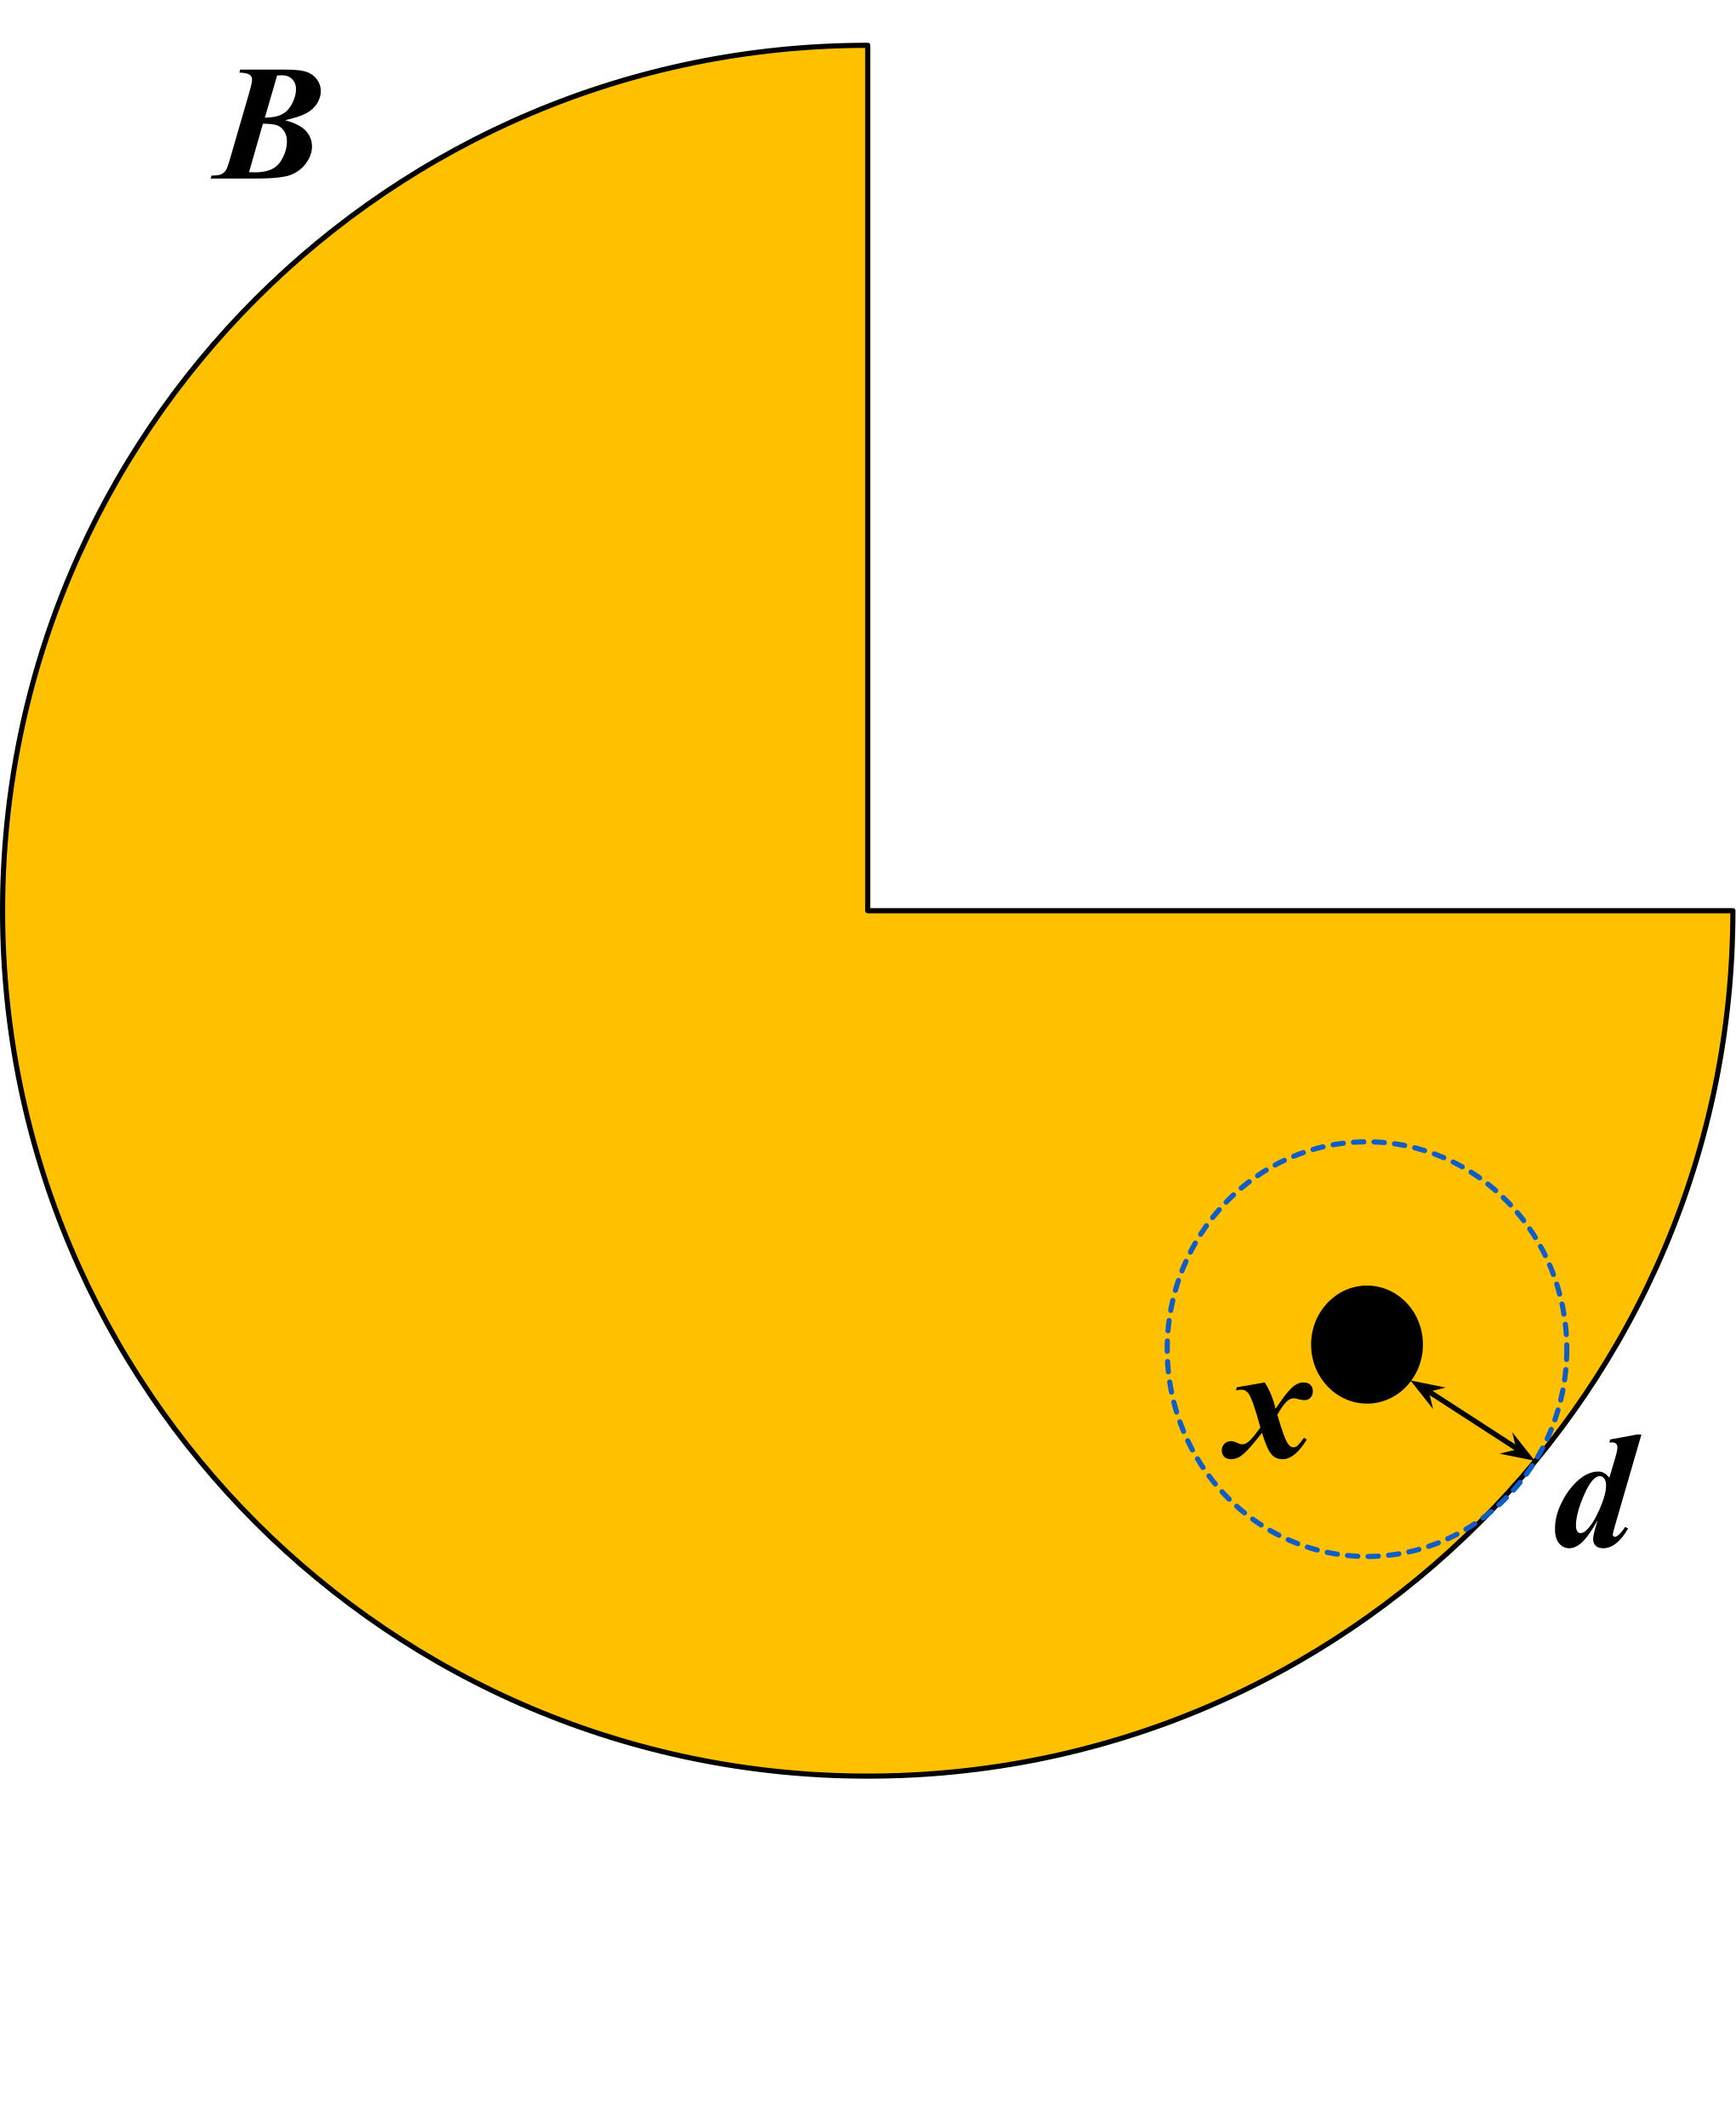
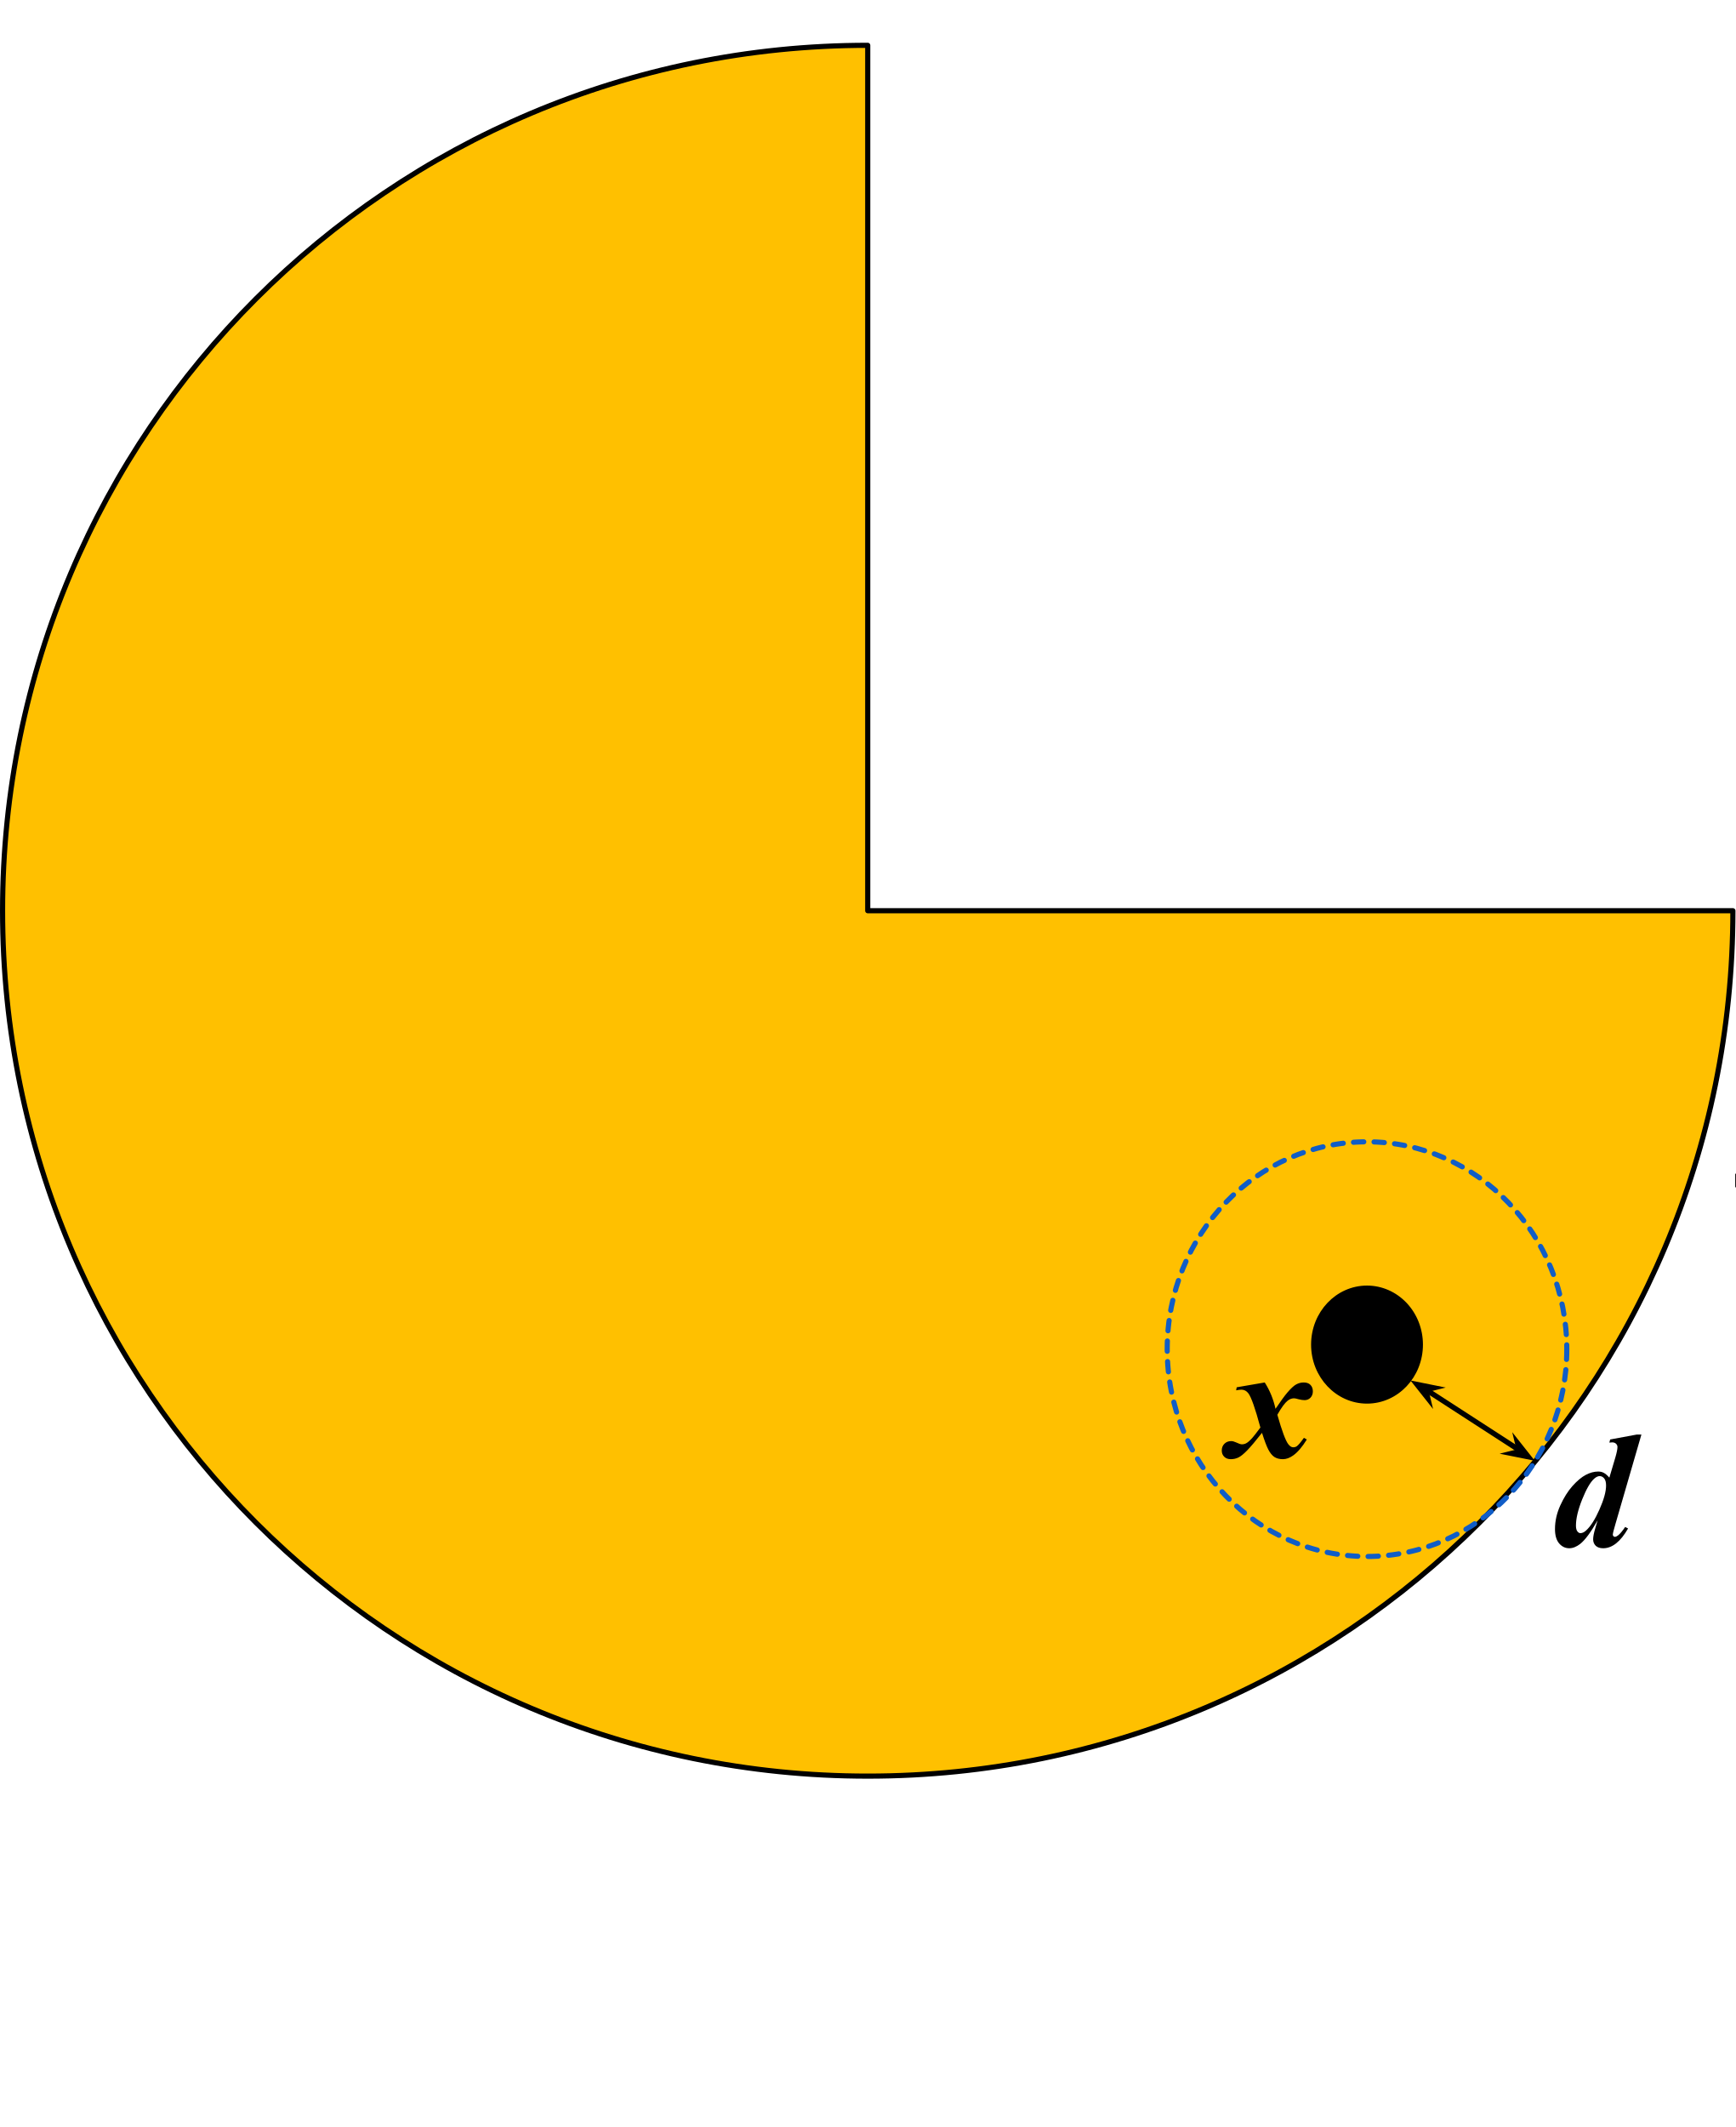
<svg xmlns="http://www.w3.org/2000/svg" width="95.287mm" height="116.752mm" viewBox="0 0 337.633 413.687" id="svg4228" version="1.1">
  <defs id="defs4230" />
  <g id="layer1" transform="translate(-225.4694,-419.8046)">
    <g transform="translate(465.7143,285.7143)" id="g5519">
      <path id="path5056" d="m 96.888,311.219 0,0 c 0,92.959 -75.358,168.316 -168.316,168.316 -92.959,0 -168.316,-75.358 -168.316,-168.316 0,-92.959 75.358,-168.316 168.316,-168.316 l 0,168.316 z" style="fill:#ffc000;fill-rule:nonzero;stroke:none;stroke-linecap:square;stroke-miterlimit:10" />
      <path id="path5058" d="m 96.888,311.219 0,0 c 0,92.959 -75.358,168.316 -168.316,168.316 -92.959,0 -168.316,-75.358 -168.316,-168.316 0,-92.959 75.358,-168.316 168.316,-168.316 l 0,168.316 z" style="fill:none;fill-rule:nonzero;stroke:#000000;stroke-width:1;stroke-linecap:butt;stroke-linejoin:round;stroke-miterlimit:10" />
      <path id="path5060" d="M 27.189,396.489 -83.951,332.573" style="fill:#000000;fill-opacity:0;fill-rule:nonzero;stroke:none;stroke-linecap:square;stroke-miterlimit:10" />
      <path id="path5068" d="m 15.307,395.605 0,0 c 0,-6.074 4.656,-10.998 10.399,-10.998 l 0,0 c 2.758,0 5.403,1.159 7.353,3.221 1.95,2.063 3.046,4.86 3.046,7.777 l 0,0 c 0,6.074 -4.656,10.998 -10.399,10.998 l 0,0 c -5.743,0 -10.399,-4.924 -10.399,-10.998 z" style="fill:#000000;fill-opacity:1;fill-rule:nonzero;stroke:#000000;stroke-width:0.964;stroke-linecap:butt;stroke-linejoin:round;stroke-miterlimit:10" />
      <path id="path5070" d="m -106.532,345.093 45.16,0 0,49.416 -45.16,0 z" style="fill:#000000;fill-opacity:0;fill-rule:nonzero;stroke:none;stroke-linecap:square;stroke-miterlimit:10" />
      <path id="path5074" d="m -5.046,394.858 36.238,0 0,49.416 -36.238,0 z" style="fill:#000000;fill-opacity:0;fill-rule:nonzero;stroke:none;stroke-linecap:square;stroke-miterlimit:10" />
      <path id="path5076" d="m 0.357,403.909 5.453,-0.938 q 1.484,2.328 2.094,5.125 1.531,-2.266 2.312,-3.172 1.047,-1.219 1.719,-1.578 0.688,-0.375 1.453,-0.375 0.859,0 1.312,0.469 0.469,0.469 0.469,1.266 0,0.75 -0.469,1.234 -0.453,0.469 -1.141,0.469 -0.5,0 -1.156,-0.172 -0.641,-0.188 -0.891,-0.188 -0.656,0 -1.25,0.469 -0.812,0.641 -2,2.734 1.328,4.688 2.125,5.719 0.469,0.609 0.953,0.609 0.406,0 0.703,-0.203 0.453,-0.328 1.391,-1.641 l 0.562,0.328 q -1.375,2.219 -2.688,3.125 -1,0.703 -1.969,0.703 -1,0 -1.672,-0.438 -0.656,-0.453 -1.172,-1.453 -0.516,-1.016 -1.219,-3.234 -1.828,2.328 -2.875,3.406 -1.031,1.062 -1.719,1.391 -0.688,0.328 -1.469,0.328 -0.812,0 -1.281,-0.469 -0.484,-0.469 -0.484,-1.219 0,-0.797 0.516,-1.312 0.516,-0.516 1.312,-0.516 0.422,0 0.953,0.25 0.781,0.375 1.125,0.375 0.453,0 0.812,-0.188 0.469,-0.234 1.188,-1.016 0.438,-0.484 1.609,-2.062 -1.5,-5.562 -2.344,-6.656 -0.531,-0.703 -1.344,-0.703 -0.422,0 -1.031,0.125 l 0.109,-0.594 z" style="fill:#000000;fill-opacity:1;fill-rule:nonzero;stroke:none;stroke-linecap:square;stroke-miterlimit:10" />
      <path id="path5078" d="m -207.47,134.09 41.729,0 0,49.416 -41.729,0 z" style="fill:#000000;fill-opacity:0;fill-rule:nonzero;stroke:none;stroke-linecap:square;stroke-miterlimit:10" />
-       <path id="path5080" d="m -193.517,147.623 8.375,0 q 2.797,0 4,0.297 1.578,0.375 2.438,1.469 0.875,1.078 0.875,2.453 0,1.125 -0.688,2.297 -0.688,1.172 -2.062,1.938 -1.359,0.75 -4.188,1.391 2.938,0.828 4.078,2.125 1.141,1.297 1.141,3.016 0,1.609 -1.125,3.188 -1.125,1.562 -2.984,2.297 -1.859,0.719 -6.812,0.719 l -8.812,0 0.203,-0.578 q 1.281,0 1.828,-0.234 0.562,-0.234 0.891,-0.719 0.344,-0.5 0.797,-2.062 l 3.781,-13.031 q 0.578,-1.984 0.578,-2.656 0,-0.547 -0.469,-0.906 -0.453,-0.359 -2,-0.422 l 0.156,-0.578 z m 4.797,9.359 q 2.125,-0.031 3.344,-0.672 1.234,-0.641 1.969,-2.094 0.75,-1.469 0.75,-2.766 0,-1.219 -0.766,-1.984 -0.766,-0.766 -2.047,-0.734 l -0.859,0.031 -2.391,8.219 z m -0.375,1.172 -2.703,9.422 q 0.781,0.031 1.172,0.031 3.484,0 4.844,-1.938 1.359,-1.953 1.359,-4.172 0,-1.062 -0.531,-1.875 -0.516,-0.828 -1.344,-1.141 -0.828,-0.328 -2.797,-0.328 z" style="fill:#000000;fill-rule:nonzero;stroke:none;stroke-linecap:square;stroke-miterlimit:10" />
      <path id="path5082" d="m -117.703,242.261 36.238,0 0,49.416 -36.238,0 z" style="fill:#000000;fill-opacity:0;fill-rule:nonzero;stroke:none;stroke-linecap:square;stroke-miterlimit:10" />
      <path id="path5084" d="m 79.089,413.106 -5.078,17.484 q -0.484,1.641 -0.484,1.984 0,0.172 0.125,0.297 0.125,0.125 0.266,0.125 0.266,0 0.609,-0.266 0.578,-0.438 1.406,-1.656 l 0.562,0.297 q -2.203,3.844 -4.844,3.844 -0.938,0 -1.453,-0.484 -0.5,-0.5 -0.5,-1.266 0,-0.734 0.406,-2.094 l 0.469,-1.594 q -1.953,3.453 -3.391,4.594 -1.094,0.844 -2.125,0.844 -1.172,0 -1.984,-0.953 -0.797,-0.953 -0.797,-2.781 0,-2.328 1.031,-4.594 1.031,-2.266 2.375,-3.781 1.359,-1.516 2.578,-2.156 1.234,-0.656 2.422,-0.656 0.609,0 1.078,0.25 0.484,0.25 1.094,0.938 l 1.156,-3.891 q 0.422,-1.438 0.422,-2.062 0,-0.375 -0.281,-0.641 -0.281,-0.266 -0.75,-0.266 -0.219,0 -0.547,0.047 l 0.156,-0.609 5.141,-0.953 0.938,0 z m -6.875,9.906 q 0,-0.953 -0.375,-1.391 -0.375,-0.438 -0.875,-0.438 -0.5,0 -1.078,0.516 -1.109,1 -2.328,4.031 -1.203,3.016 -1.203,5.078 0,0.75 0.266,1.109 0.266,0.359 0.594,0.359 0.547,0 1.094,-0.5 1.328,-1.188 2.609,-4.078 1.297,-2.906 1.297,-4.688 z" style="fill:#000000;fill-rule:nonzero;stroke:none;stroke-linecap:square;stroke-miterlimit:10" />
      <path id="path5086" d="M 36.086,384.625 -219.873,229.804" style="fill:#000000;fill-opacity:0;fill-rule:nonzero;stroke:none;stroke-linecap:square;stroke-miterlimit:10" />
      <path id="path5090" d="m 55.388,416.378 -1.564,0.392 3.266,0.656 -2.087,-2.639 z" style="fill:#000000;fill-rule:evenodd;stroke:#000000;stroke-width:1.021;stroke-linecap:butt;stroke-miterlimit:10" />
      <path id="path5164" d="m -224.673,499.308 307.494,0 0,48.469 -307.494,0 z" style="fill:#000000;fill-opacity:0;fill-rule:nonzero;stroke:none;stroke-linecap:square;stroke-miterlimit:10" />
      <ellipse style="fill:none;fill-opacity:0.983;stroke:#105dc7;stroke-width:1;stroke-linecap:round;stroke-linejoin:round;stroke-miterlimit:4;stroke-dasharray:2, 2;stroke-dashoffset:0;stroke-opacity:1" id="path8586" cx="25.705" cy="396.489" rx="38.87" ry="40.326" />
      <path id="path5092-1" d="m 37.132,404.407 1.564,-0.392 -3.266,-0.656 2.087,2.639 z" style="fill:#000000;fill-rule:evenodd;stroke:#000000;stroke-width:1.021;stroke-linecap:butt;stroke-miterlimit:10" />
      <path style="fill:none;fill-rule:evenodd;stroke:#000000;stroke-width:1.021px;stroke-linecap:butt;stroke-linejoin:miter;stroke-opacity:1" d="m 37.087,404.314 18.282,11.838" id="path8603" />
+       <text xml:space="preserve" style="font-style:italic;font-variant:normal;font-weight:normal;font-stretch:normal;font-size:30px;line-height:124%;font-family:'Tinos for Powerline';-inkscape-font-specification:'Tinos for Powerline Italic';letter-spacing:0px;word-spacing:0px;writing-mode:lr-tb;fill:#000000;fill-opacity:1;stroke:none;stroke-width:1px;stroke-linecap:butt;stroke-linejoin:miter;stroke-opacity:1" x="96.783" y="365.633" id="text10367">
+         <tspan id="tspan10369" x="96.783" y="365.633" style="font-style:italic;font-variant:normal;font-weight:normal;font-stretch:normal;font-family:'Tinos for Powerline';-inkscape-font-specification:'Tinos for Powerline Italic'">S</tspan>
+       </text>
    </g>
  </g>
</svg>
